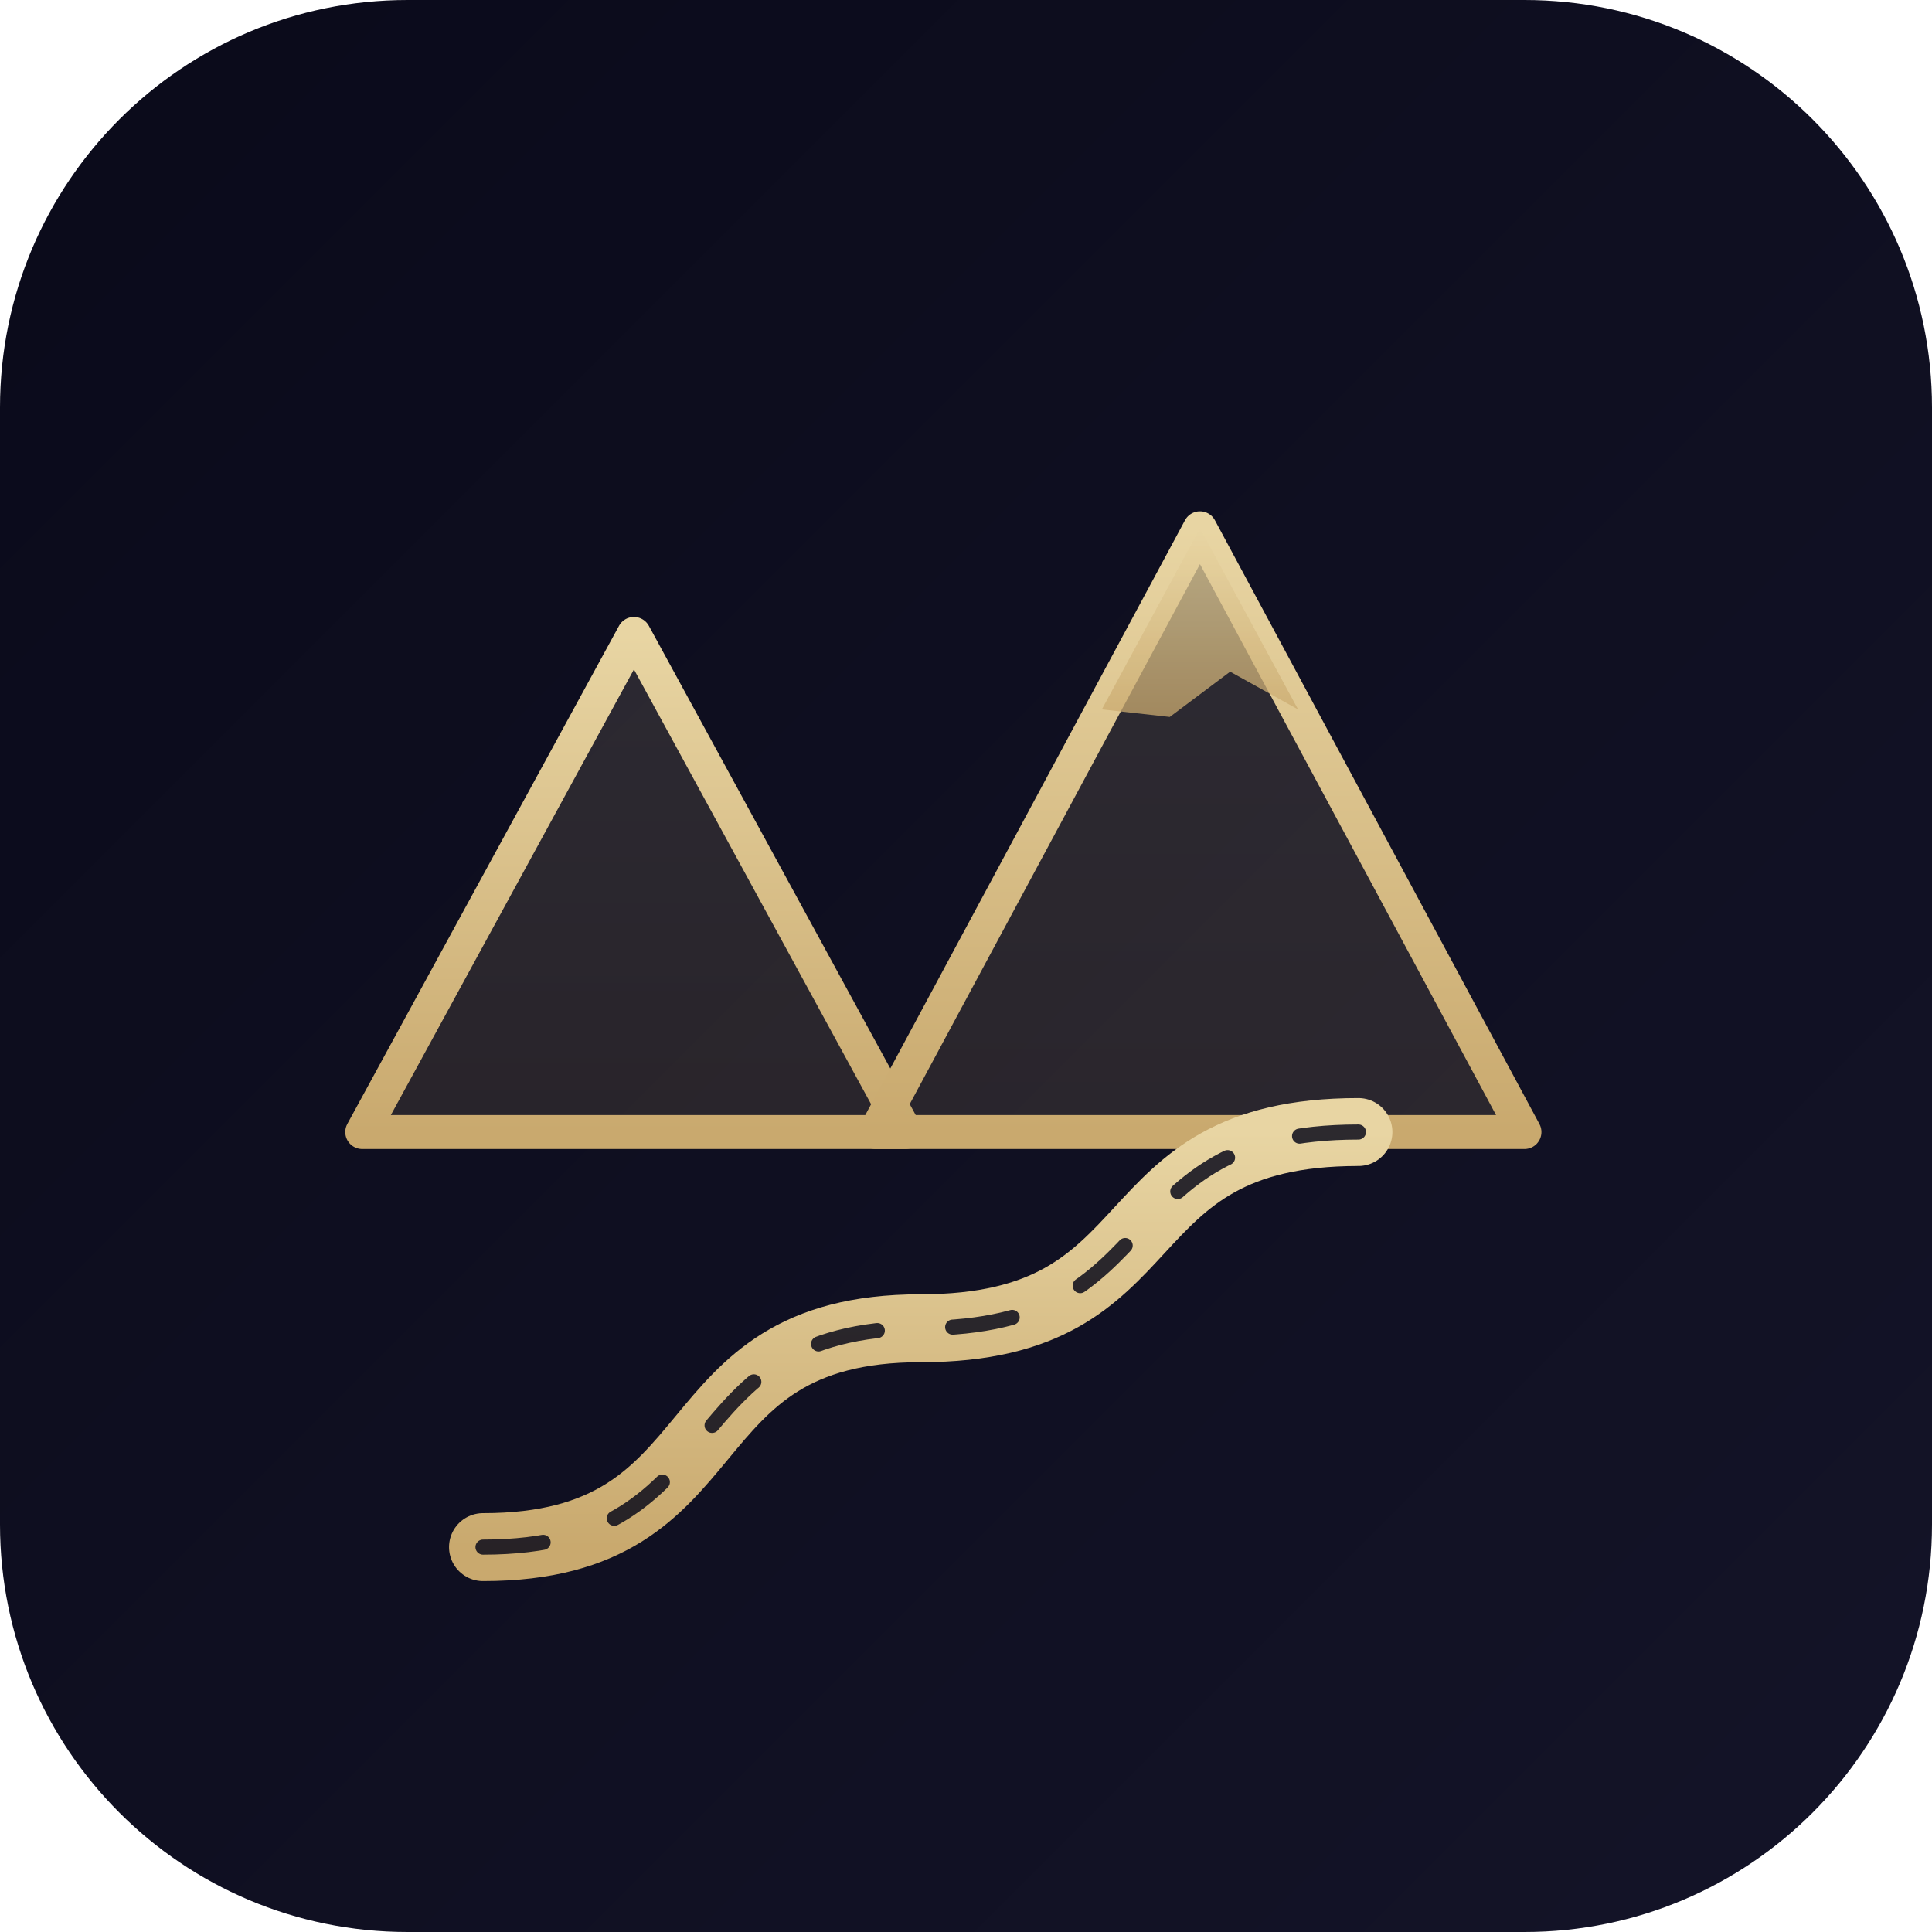
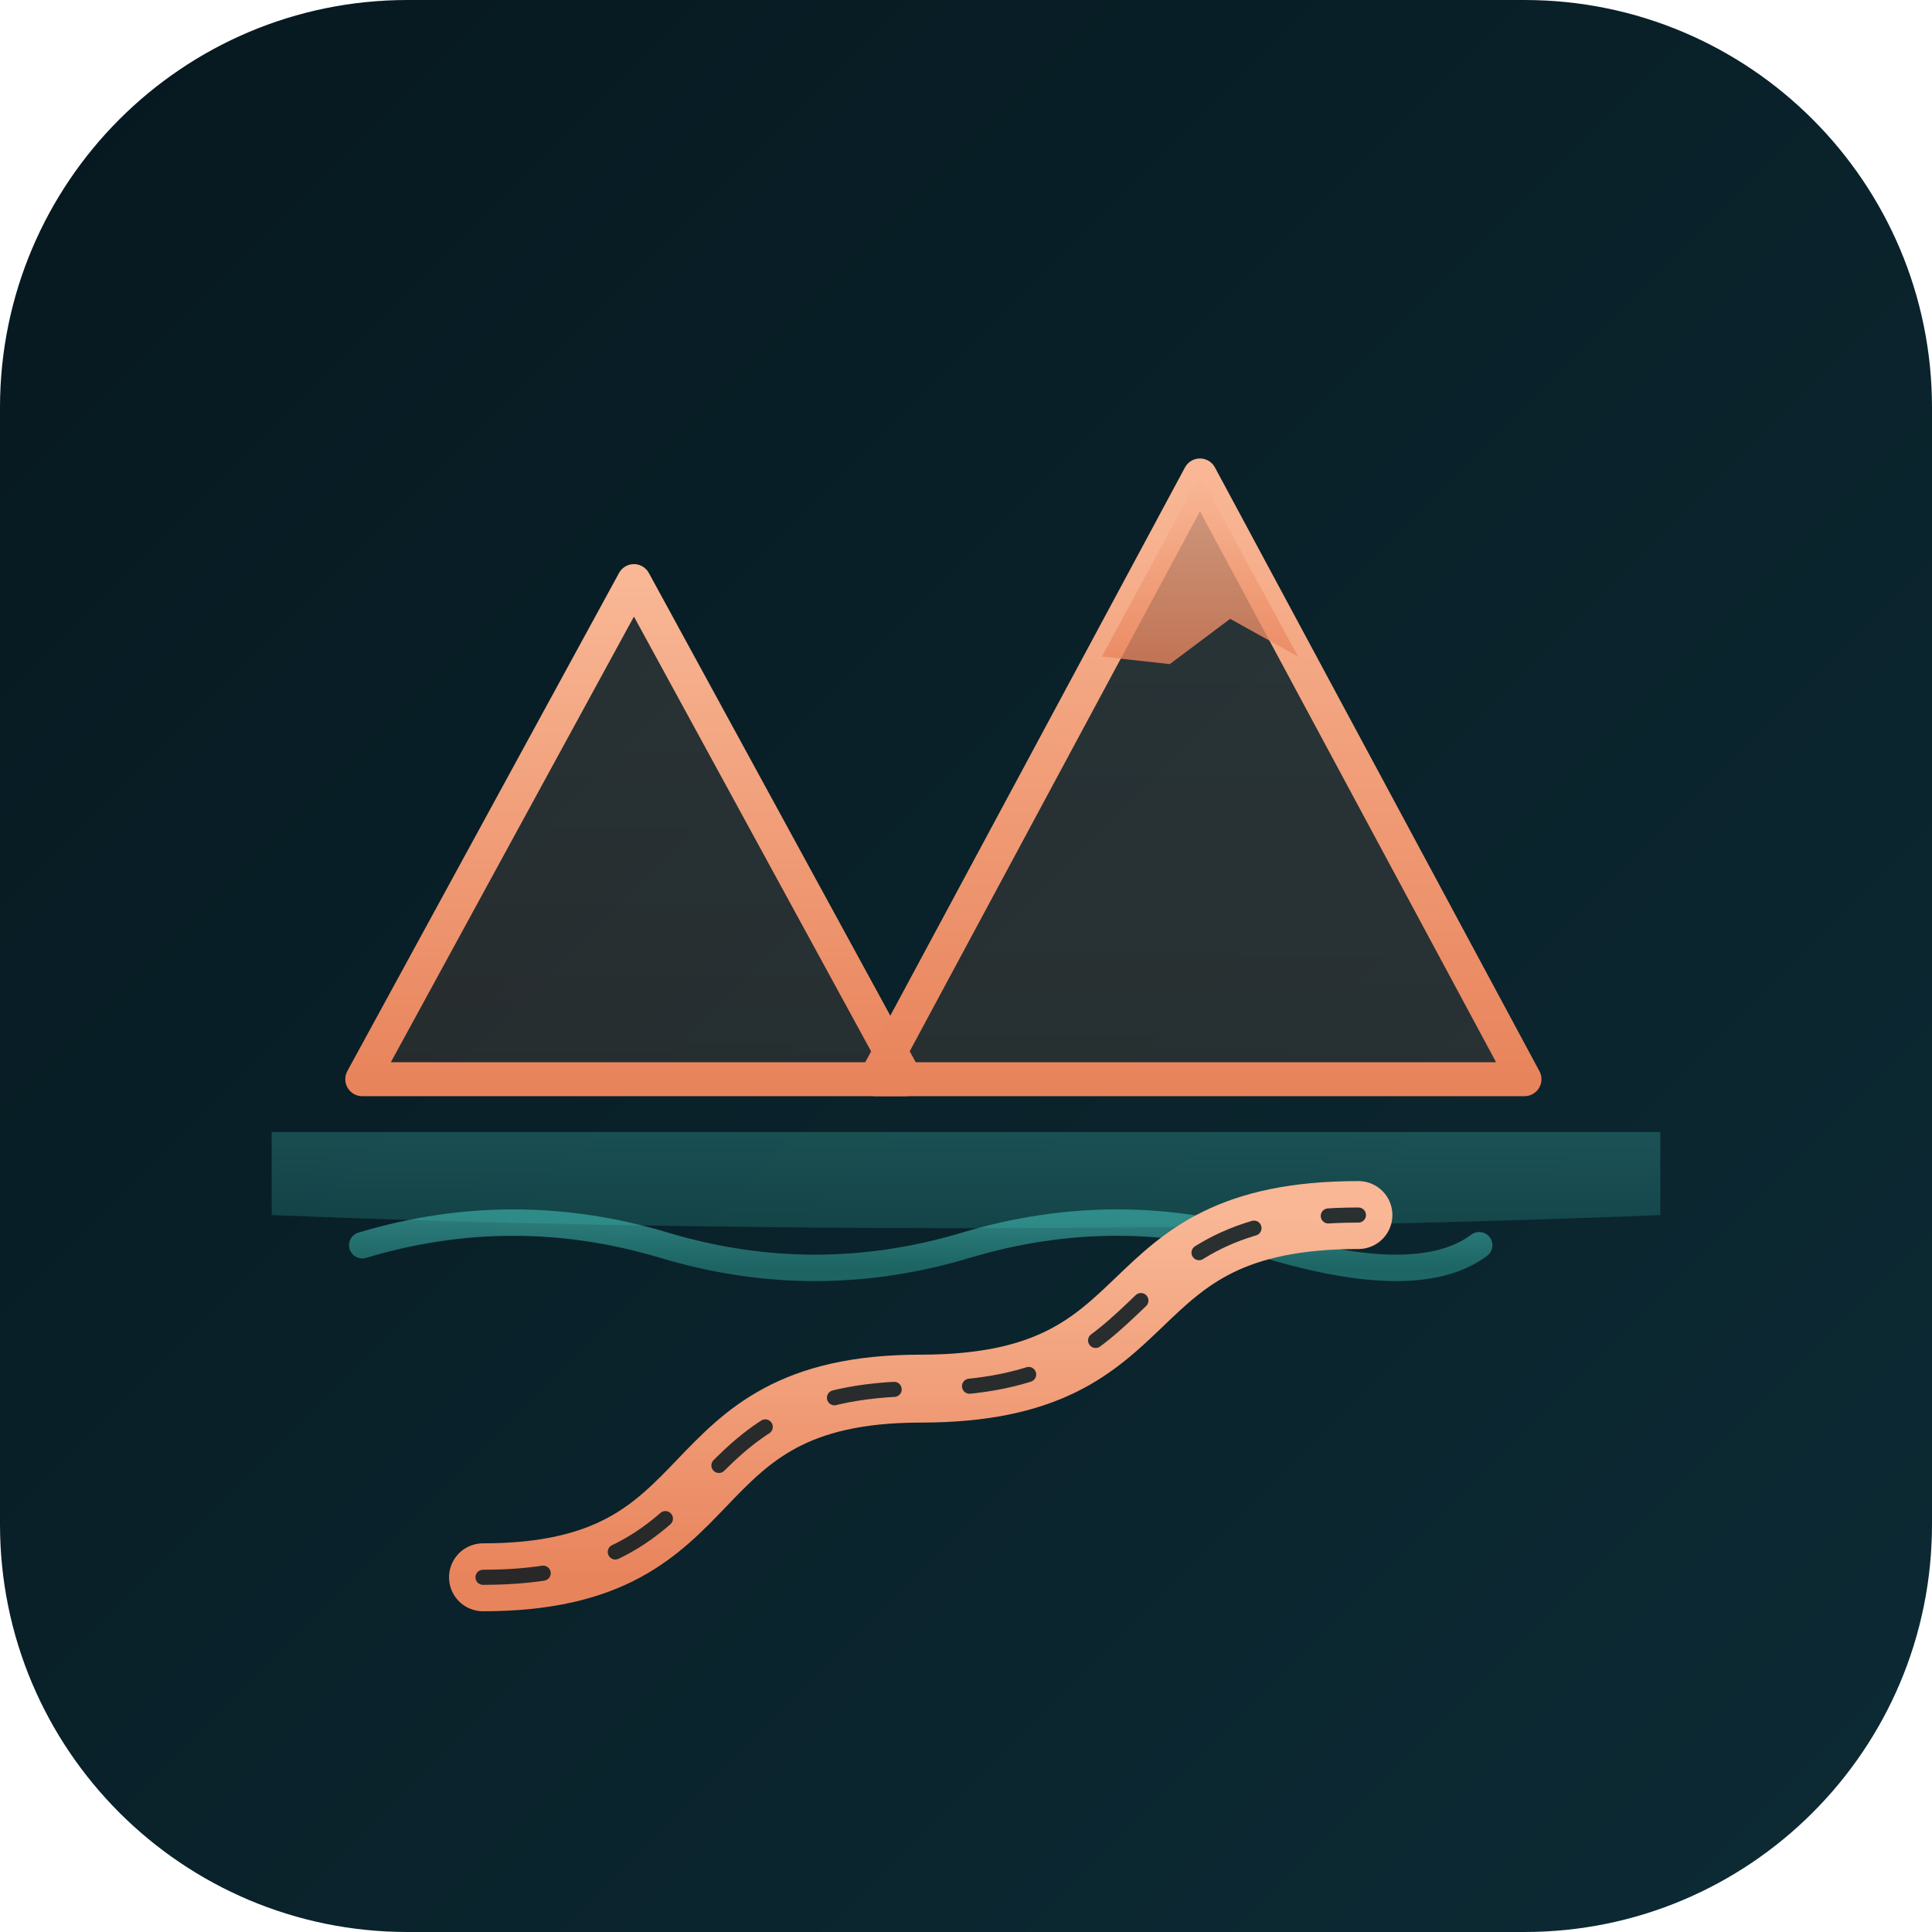
<svg xmlns="http://www.w3.org/2000/svg" viewBox="0 0 512 512">
  <defs>
    <linearGradient id="bg" x1="0" y1="0" x2="1" y2="1">
-       <stop offset="0%" stop-color="#0a0a1a" />
-       <stop offset="100%" stop-color="#141428" />
+       <stop offset="0%" stop-color="#06181f" />
+       <stop offset="100%" stop-color="#0d2b35" />
    </linearGradient>
-     <linearGradient id="gold" x1="0" y1="0" x2="0" y2="1">
-       <stop offset="0%" stop-color="#e8d5a3" />
-       <stop offset="100%" stop-color="#c9a96e" />
+     <linearGradient id="accent" x1="0" y1="0" x2="0" y2="1">
+       <stop offset="0%" stop-color="#f9b795" />
+       <stop offset="100%" stop-color="#e8845c" />
+     </linearGradient>
+     <linearGradient id="water" x1="0" y1="0" x2="0" y2="1">
+       <stop offset="0%" stop-color="#46c4bb" />
+       <stop offset="100%" stop-color="#2c9a92" />
    </linearGradient>
  </defs>
  <rect width="512" height="512" rx="108" fill="url(#bg)" />
-   <g fill="url(#gold)" fill-opacity="0.14" stroke="url(#gold)" stroke-width="9" stroke-linejoin="round">
-     <path d="M96,300 L168,168 L240,300 Z" />
-     <path d="M232,300 L318,140 L404,300 Z" />
+   <g fill="url(#accent)" fill-opacity="0.13" stroke="url(#accent)" stroke-width="9" stroke-linejoin="round">
+     <path d="M96,286 L168,154 L240,286 Z" />
+     <path d="M232,286 L318,126 L404,286 Z" />
  </g>
-   <path d="M292,188 L318,140 L344,188 L326,178 L310,190 Z" fill="url(#gold)" fill-opacity="0.75" />
-   <path d="M128,410 C196,410 176,352 244,352 C312,352 292,300 360,300" fill="none" stroke="url(#gold)" stroke-width="18" stroke-linecap="round" />
-   <path d="M128,410 C196,410 176,352 244,352 C312,352 292,300 360,300" fill="none" stroke="#0a0a1a" stroke-width="4" stroke-linecap="round" stroke-dasharray="16 20" opacity="0.85" />
+   <path d="M292,174 L318,126 L344,174 L326,164 L310,176 Z" fill="url(#accent)" fill-opacity="0.8" />
+   <path d="M72,300 H440 v22 a368,26 0 0 1 -368,0 Z" fill="url(#water)" fill-opacity="0.28" />
+   <path d="M96,330 q40,-12 80,0 t80,0 t80,0 t56,0" fill="none" stroke="url(#water)" stroke-width="7" stroke-linecap="round" opacity="0.55" />
+   <path d="M128,418 C196,418 176,368 244,368 C312,368 292,322 360,322" fill="none" stroke="url(#accent)" stroke-width="18" stroke-linecap="round" />
+   <path d="M128,418 C196,418 176,368 244,368 C312,368 292,322 360,322" fill="none" stroke="#06181f" stroke-width="4" stroke-linecap="round" stroke-dasharray="16 20" opacity="0.85" />
</svg>
